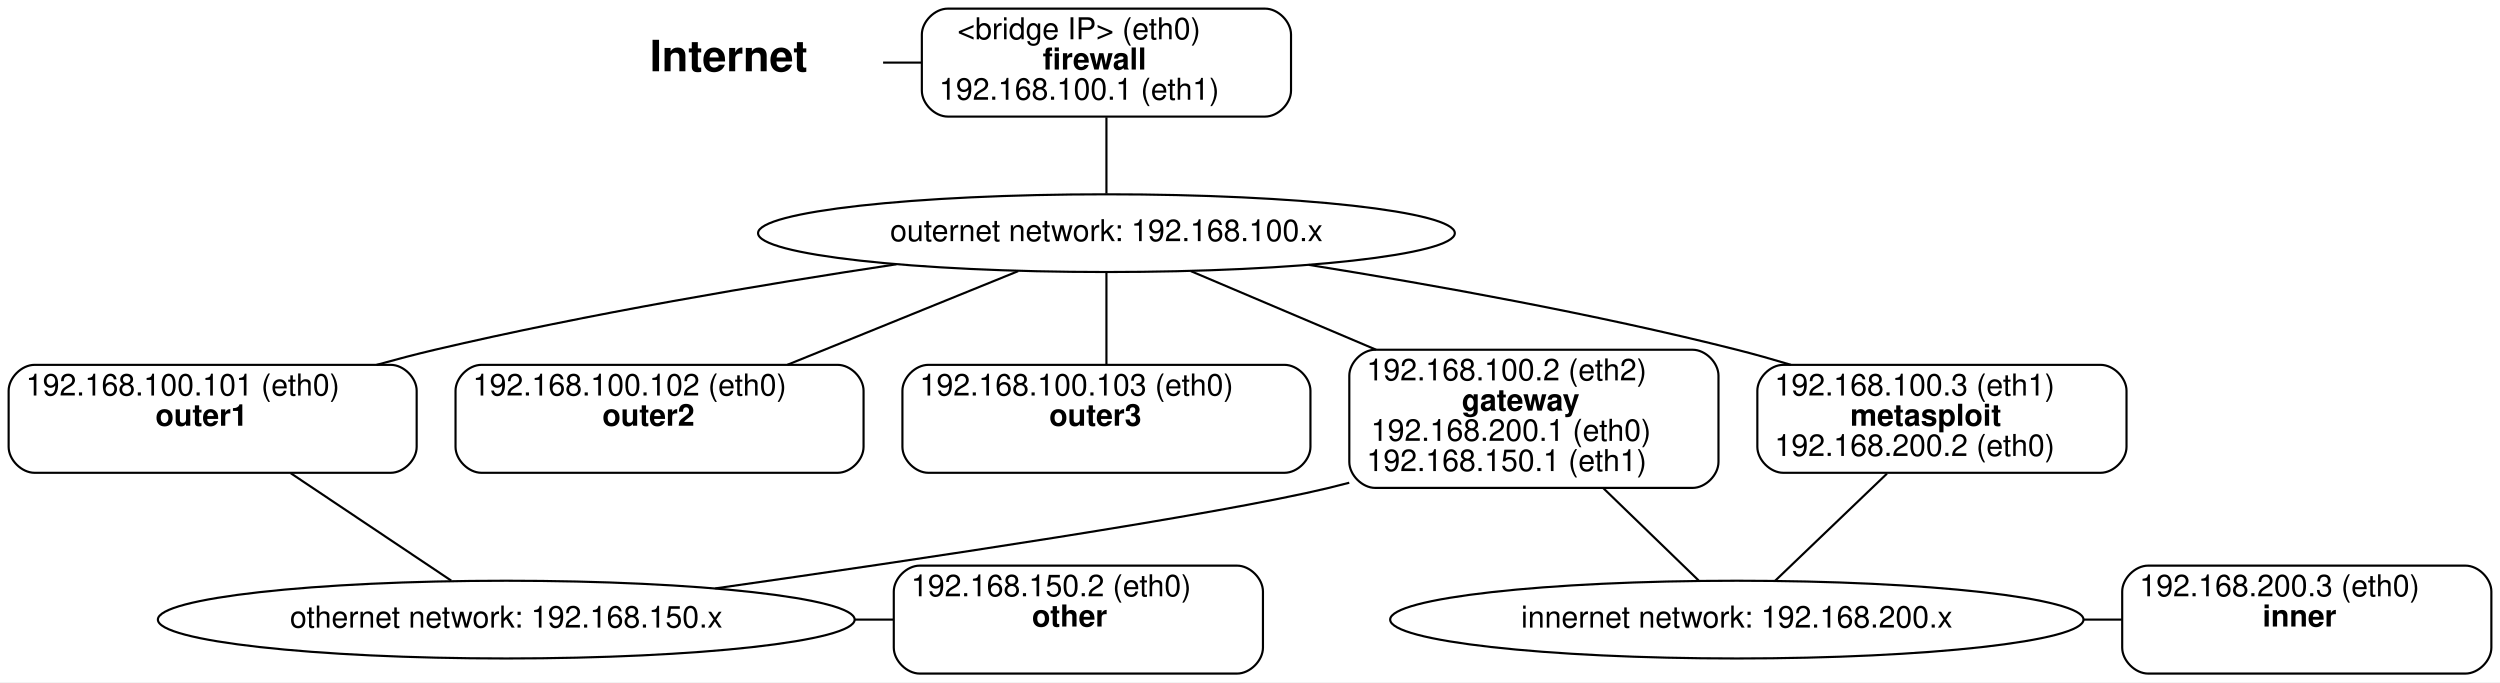
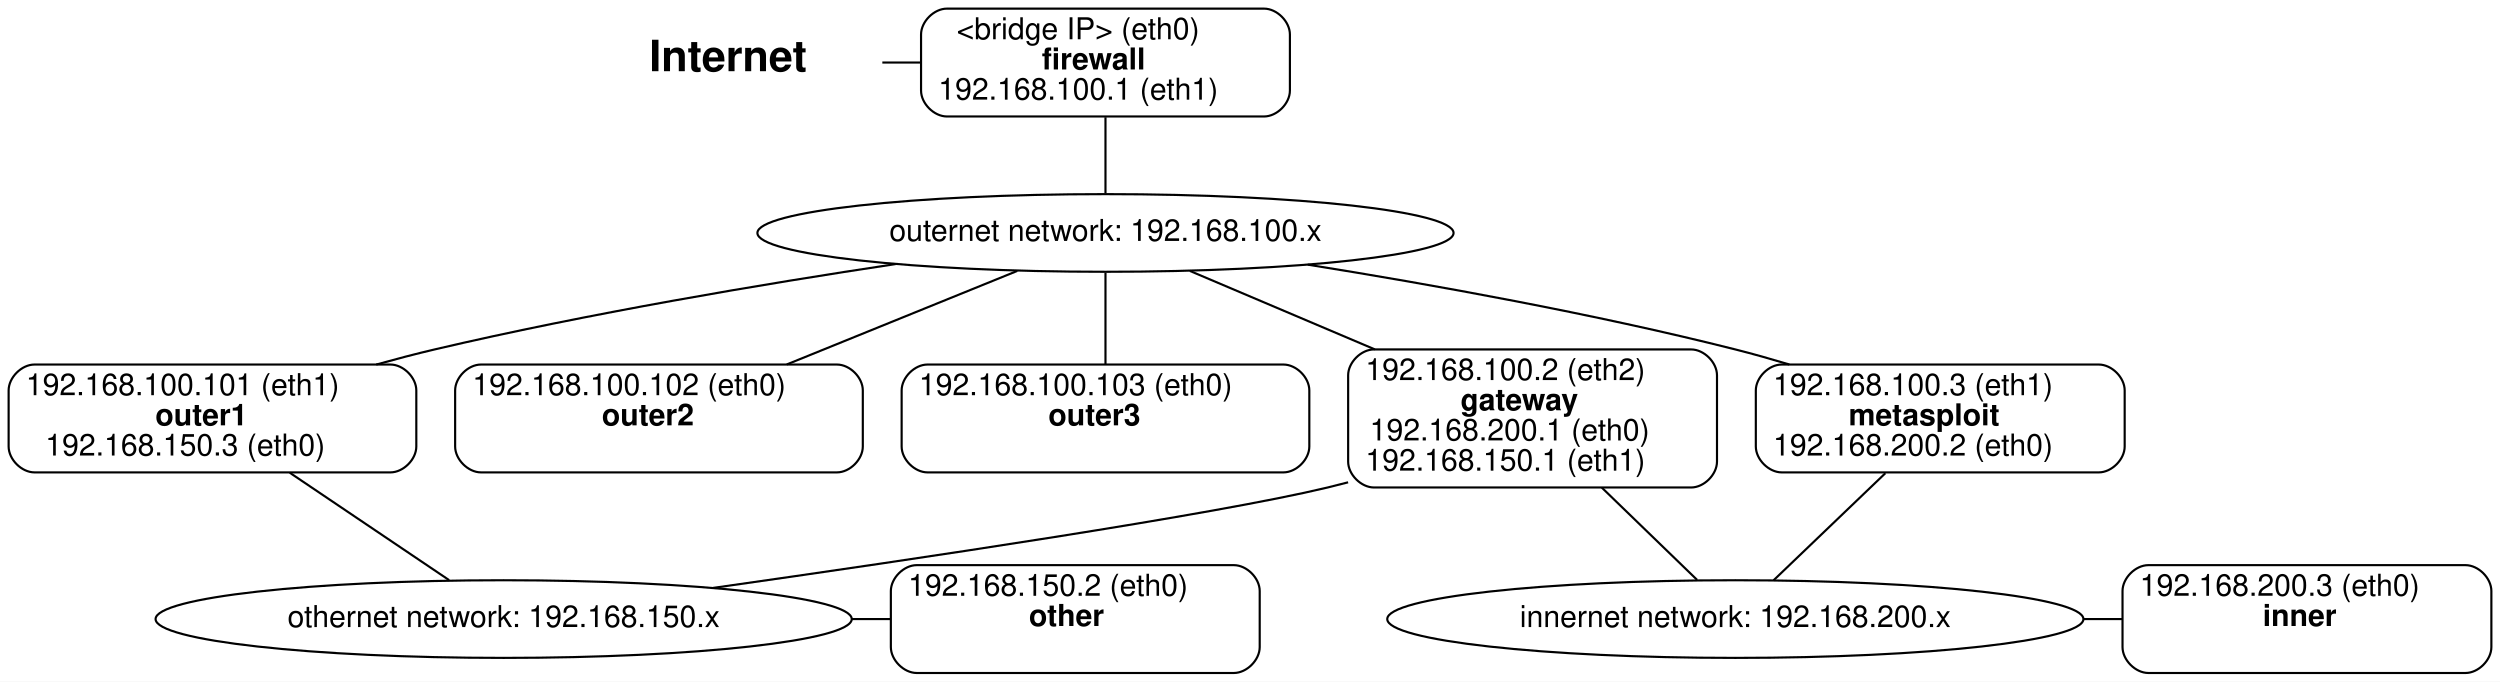
- <svg xmlns="http://www.w3.org/2000/svg" width="1158pt" height="316pt" viewBox="0.00 0.00 1158.00 316.00">
+ <svg xmlns="http://www.w3.org/2000/svg" width="1159pt" height="316pt" viewBox="0.00 0.00 1159.00 316.00">
  <g id="page0,1_graph0" class="graph" transform="scale(1 1) rotate(0) translate(4 312)">
-     <polygon fill="white" stroke="transparent" points="-4,4 -4,-312 1154,-312 1154,4 -4,4" />
+     <polygon fill="white" stroke="transparent" points="-4,4 -4,-312 1155,-312 1155,4 -4,4" />
    <g id="node1" class="node">
      <ellipse fill="none" stroke="black" cx="508.5" cy="-204" rx="161.37" ry="18" />
      <text text-anchor="middle" x="508.5" y="-200.3" font-family="Helvetica,sans-Serif" font-size="14.00">outernet network: 192.168.100.x</text>
    </g>
    <g id="node6" class="node">
      <path fill="none" stroke="black" d="M177,-143C177,-143 12,-143 12,-143 6,-143 0,-137 0,-131 0,-131 0,-105 0,-105 0,-99 6,-93 12,-93 12,-93 177,-93 177,-93 183,-93 189,-99 189,-105 189,-105 189,-131 189,-131 189,-137 183,-143 177,-143" />
-       <text text-anchor="start" x="8" y="-128.8" font-family="Helvetica,sans-Serif" font-size="14.00"> 192.168.100.101 (eth0)</text>
+       <text text-anchor="start" x="8" y="-128.8" font-family="Helvetica,sans-Serif" font-size="14.00"> 192.168.100.101 (eth1)</text>
      <text text-anchor="start" x="68" y="-114.8" font-family="Helvetica,sans-Serif" font-weight="bold" font-size="14.00">outer1</text>
-       <text text-anchor="start" x="89.5" y="-100.8" font-family="Helvetica,sans-Serif" font-size="14.00">  </text>
+       <text text-anchor="start" x="17" y="-100.8" font-family="Helvetica,sans-Serif" font-size="14.00">192.168.150.3 (eth0) </text>
    </g>
    <g id="edge3" class="edge">
      <path fill="none" stroke="black" d="M411.22,-189.58C349.59,-180.3 268.42,-166.65 197.5,-150 188.68,-147.93 179.51,-145.53 170.43,-143" />
    </g>
    <g id="node7" class="node">
      <path fill="none" stroke="black" d="M384,-143C384,-143 219,-143 219,-143 213,-143 207,-137 207,-131 207,-131 207,-105 207,-105 207,-99 213,-93 219,-93 219,-93 384,-93 384,-93 390,-93 396,-99 396,-105 396,-105 396,-131 396,-131 396,-137 390,-143 384,-143" />
      <text text-anchor="start" x="215" y="-128.8" font-family="Helvetica,sans-Serif" font-size="14.00"> 192.168.100.102 (eth0)</text>
      <text text-anchor="start" x="275" y="-114.8" font-family="Helvetica,sans-Serif" font-weight="bold" font-size="14.00">outer2</text>
      <text text-anchor="start" x="296.5" y="-100.8" font-family="Helvetica,sans-Serif" font-size="14.00">  </text>
    </g>
    <g id="edge4" class="edge">
      <path fill="none" stroke="black" d="M467.6,-186.4C437.09,-174.02 394.94,-156.92 360.74,-143.04" />
    </g>
    <g id="node8" class="node">
      <path fill="none" stroke="black" d="M591,-143C591,-143 426,-143 426,-143 420,-143 414,-137 414,-131 414,-131 414,-105 414,-105 414,-99 420,-93 426,-93 426,-93 591,-93 591,-93 597,-93 603,-99 603,-105 603,-105 603,-131 603,-131 603,-137 597,-143 591,-143" />
      <text text-anchor="start" x="422" y="-128.8" font-family="Helvetica,sans-Serif" font-size="14.00"> 192.168.100.103 (eth0)</text>
      <text text-anchor="start" x="482" y="-114.8" font-family="Helvetica,sans-Serif" font-weight="bold" font-size="14.00">outer3</text>
      <text text-anchor="start" x="503.5" y="-100.8" font-family="Helvetica,sans-Serif" font-size="14.00">  </text>
    </g>
    <g id="edge5" class="edge">
      <path fill="none" stroke="black" d="M508.5,-185.6C508.5,-173.29 508.5,-156.64 508.5,-143.07" />
    </g>
    <g id="node9" class="node">
      <path fill="none" stroke="black" d="M780,-150C780,-150 633,-150 633,-150 627,-150 621,-144 621,-138 621,-138 621,-98 621,-98 621,-92 627,-86 633,-86 633,-86 780,-86 780,-86 786,-86 792,-92 792,-98 792,-98 792,-138 792,-138 792,-144 786,-150 780,-150" />
      <text text-anchor="start" x="629" y="-135.8" font-family="Helvetica,sans-Serif" font-size="14.00"> 192.168.100.2 (eth2)</text>
      <text text-anchor="start" x="673" y="-121.8" font-family="Helvetica,sans-Serif" font-weight="bold" font-size="14.00">gateway</text>
      <text text-anchor="start" x="631" y="-107.8" font-family="Helvetica,sans-Serif" font-size="14.00">192.168.200.1 (eth0)</text>
      <text text-anchor="start" x="629" y="-93.8" font-family="Helvetica,sans-Serif" font-size="14.00">192.168.150.1 (eth1) </text>
    </g>
    <g id="edge8" class="edge">
      <path fill="none" stroke="black" d="M547.62,-186.4C572.07,-176.03 604.34,-162.34 633.4,-150.01" />
    </g>
    <g id="node10" class="node">
      <path fill="none" stroke="black" d="M969,-143C969,-143 822,-143 822,-143 816,-143 810,-137 810,-131 810,-131 810,-105 810,-105 810,-99 816,-93 822,-93 822,-93 969,-93 969,-93 975,-93 981,-99 981,-105 981,-105 981,-131 981,-131 981,-137 975,-143 969,-143" />
      <text text-anchor="start" x="818" y="-128.8" font-family="Helvetica,sans-Serif" font-size="14.00"> 192.168.100.3 (eth1)</text>
      <text text-anchor="start" x="853" y="-114.8" font-family="Helvetica,sans-Serif" font-weight="bold" font-size="14.00">metasploit</text>
      <text text-anchor="start" x="818" y="-100.8" font-family="Helvetica,sans-Serif" font-size="14.00">192.168.200.2 (eth0) </text>
    </g>
    <g id="edge6" class="edge">
      <path fill="none" stroke="black" d="M602.23,-189.31C659.85,-180.08 734.94,-166.57 800.5,-150 808.66,-147.94 817.13,-145.55 825.52,-143.02" />
    </g>
    <g id="node2" class="node">
-       <ellipse fill="none" stroke="black" cx="800.5" cy="-25" rx="160.57" ry="18" />
+       <ellipse fill="none" stroke="black" cx="800.5" cy="-25" rx="161.37" ry="18" />
      <text text-anchor="middle" x="800.5" y="-21.3" font-family="Helvetica,sans-Serif" font-size="14.00">innernet network: 192.168.200.x</text>
    </g>
    <g id="node11" class="node">
-       <path fill="none" stroke="black" d="M1138,-50C1138,-50 991,-50 991,-50 985,-50 979,-44 979,-38 979,-38 979,-12 979,-12 979,-6 985,0 991,0 991,0 1138,0 1138,0 1144,0 1150,-6 1150,-12 1150,-12 1150,-38 1150,-38 1150,-44 1144,-50 1138,-50" />
-       <text text-anchor="start" x="987" y="-35.8" font-family="Helvetica,sans-Serif" font-size="14.00"> 192.168.200.3 (eth0)</text>
-       <text text-anchor="start" x="1044" y="-21.8" font-family="Helvetica,sans-Serif" font-weight="bold" font-size="14.00">inner</text>
-       <text text-anchor="start" x="1059.5" y="-7.8" font-family="Helvetica,sans-Serif" font-size="14.00">  </text>
+       <path fill="none" stroke="black" d="M1139,-50C1139,-50 992,-50 992,-50 986,-50 980,-44 980,-38 980,-38 980,-12 980,-12 980,-6 986,0 992,0 992,0 1139,0 1139,0 1145,0 1151,-6 1151,-12 1151,-12 1151,-38 1151,-38 1151,-44 1145,-50 1139,-50" />
+       <text text-anchor="start" x="988" y="-35.8" font-family="Helvetica,sans-Serif" font-size="14.00"> 192.168.200.3 (eth0)</text>
+       <text text-anchor="start" x="1045" y="-21.8" font-family="Helvetica,sans-Serif" font-weight="bold" font-size="14.00">inner</text>
+       <text text-anchor="start" x="1060.5" y="-7.8" font-family="Helvetica,sans-Serif" font-size="14.00">  </text>
    </g>
    <g id="edge10" class="edge">
-       <path fill="none" stroke="black" d="M961.12,-25C967.04,-25 972.96,-25 978.89,-25" />
+       <path fill="none" stroke="black" d="M961.73,-25C967.81,-25 973.89,-25 979.97,-25" />
    </g>
    <g id="node3" class="node">
-       <ellipse fill="none" stroke="black" cx="230.5" cy="-25" rx="161.37" ry="18" />
-       <text text-anchor="middle" x="230.5" y="-21.3" font-family="Helvetica,sans-Serif" font-size="14.00">othernet network: 192.168.150.x</text>
+       <ellipse fill="none" stroke="black" cx="229.5" cy="-25" rx="161.37" ry="18" />
+       <text text-anchor="middle" x="229.5" y="-21.3" font-family="Helvetica,sans-Serif" font-size="14.00">othernet network: 192.168.150.x</text>
    </g>
    <g id="edge11" class="edge">
-       <path fill="none" stroke="black" d="M327.31,-39.45C421.91,-52.92 559.09,-73.41 611.5,-86 614.62,-86.75 617.79,-87.55 620.97,-88.4" />
+       <path fill="none" stroke="black" d="M326.56,-39.44C421.41,-52.91 558.95,-73.38 611.5,-86 614.62,-86.75 617.79,-87.55 620.98,-88.4" />
    </g>
    <g id="node12" class="node">
-       <path fill="none" stroke="black" d="M569,-50C569,-50 422,-50 422,-50 416,-50 410,-44 410,-38 410,-38 410,-12 410,-12 410,-6 416,0 422,0 422,0 569,0 569,0 575,0 581,-6 581,-12 581,-12 581,-38 581,-38 581,-44 575,-50 569,-50" />
-       <text text-anchor="start" x="418" y="-35.8" font-family="Helvetica,sans-Serif" font-size="14.00"> 192.168.150.2 (eth0)</text>
-       <text text-anchor="start" x="474" y="-21.8" font-family="Helvetica,sans-Serif" font-weight="bold" font-size="14.00">other</text>
-       <text text-anchor="start" x="490.5" y="-7.8" font-family="Helvetica,sans-Serif" font-size="14.00">  </text>
+       <path fill="none" stroke="black" d="M568,-50C568,-50 421,-50 421,-50 415,-50 409,-44 409,-38 409,-38 409,-12 409,-12 409,-6 415,0 421,0 421,0 568,0 568,0 574,0 580,-6 580,-12 580,-12 580,-38 580,-38 580,-44 574,-50 568,-50" />
+       <text text-anchor="start" x="417" y="-35.8" font-family="Helvetica,sans-Serif" font-size="14.00"> 192.168.150.2 (eth0)</text>
+       <text text-anchor="start" x="473" y="-21.8" font-family="Helvetica,sans-Serif" font-weight="bold" font-size="14.00">other</text>
+       <text text-anchor="start" x="489.5" y="-7.8" font-family="Helvetica,sans-Serif" font-size="14.00">  </text>
    </g>
    <g id="edge12" class="edge">
-       <path fill="none" stroke="black" d="M391.73,-25C397.81,-25 403.89,-25 409.97,-25" />
+       <path fill="none" stroke="black" d="M390.73,-25C396.81,-25 402.89,-25 408.97,-25" />
    </g>
    <g id="node4" class="node">
      <text text-anchor="start" x="290" y="-279" font-family="Helvetica,sans-Serif" font-size="20.00"> </text>
      <text text-anchor="start" x="297" y="-279" font-family="Helvetica,sans-Serif" font-weight="bold" font-size="20.00">Internet</text>
      <text text-anchor="start" x="390" y="-279" font-family="Helvetica,sans-Serif" font-size="20.00"> </text>
    </g>
    <g id="node5" class="node">
      <path fill="none" stroke="black" d="M582,-308C582,-308 435,-308 435,-308 429,-308 423,-302 423,-296 423,-296 423,-270 423,-270 423,-264 429,-258 435,-258 435,-258 582,-258 582,-258 588,-258 594,-264 594,-270 594,-270 594,-296 594,-296 594,-302 588,-308 582,-308" />
      <text text-anchor="start" x="439.5" y="-293.8" font-family="Helvetica,sans-Serif" font-size="14.00"> &lt;bridge IP&gt; (eth0)</text>
      <text text-anchor="start" x="479" y="-279.8" font-family="Helvetica,sans-Serif" font-weight="bold" font-size="14.00">firewall</text>
      <text text-anchor="start" x="431" y="-265.8" font-family="Helvetica,sans-Serif" font-size="14.00">192.168.100.1 (eth1) </text>
    </g>
    <g id="edge1" class="edge">
      <path fill="none" stroke="black" d="M405.05,-283C410.98,-283 416.91,-283 422.83,-283" />
    </g>
    <g id="edge2" class="edge">
      <path fill="none" stroke="black" d="M508.5,-257.64C508.5,-246.18 508.5,-232.79 508.5,-222.38" />
    </g>
    <g id="edge13" class="edge">
-       <path fill="none" stroke="black" d="M130.59,-92.85C154.04,-77.16 184.04,-57.09 205.02,-43.05" />
+       <path fill="none" stroke="black" d="M130.32,-92.85C153.6,-77.16 183.38,-57.09 204.21,-43.05" />
    </g>
    <g id="edge9" class="edge">
      <path fill="none" stroke="black" d="M738.59,-85.94C753.37,-71.62 770.35,-55.18 782.79,-43.15" />
    </g>
    <g id="edge7" class="edge">
      <path fill="none" stroke="black" d="M870.04,-92.61C853.66,-76.92 832.79,-56.93 818.21,-42.96" />
    </g>
  </g>
</svg>
